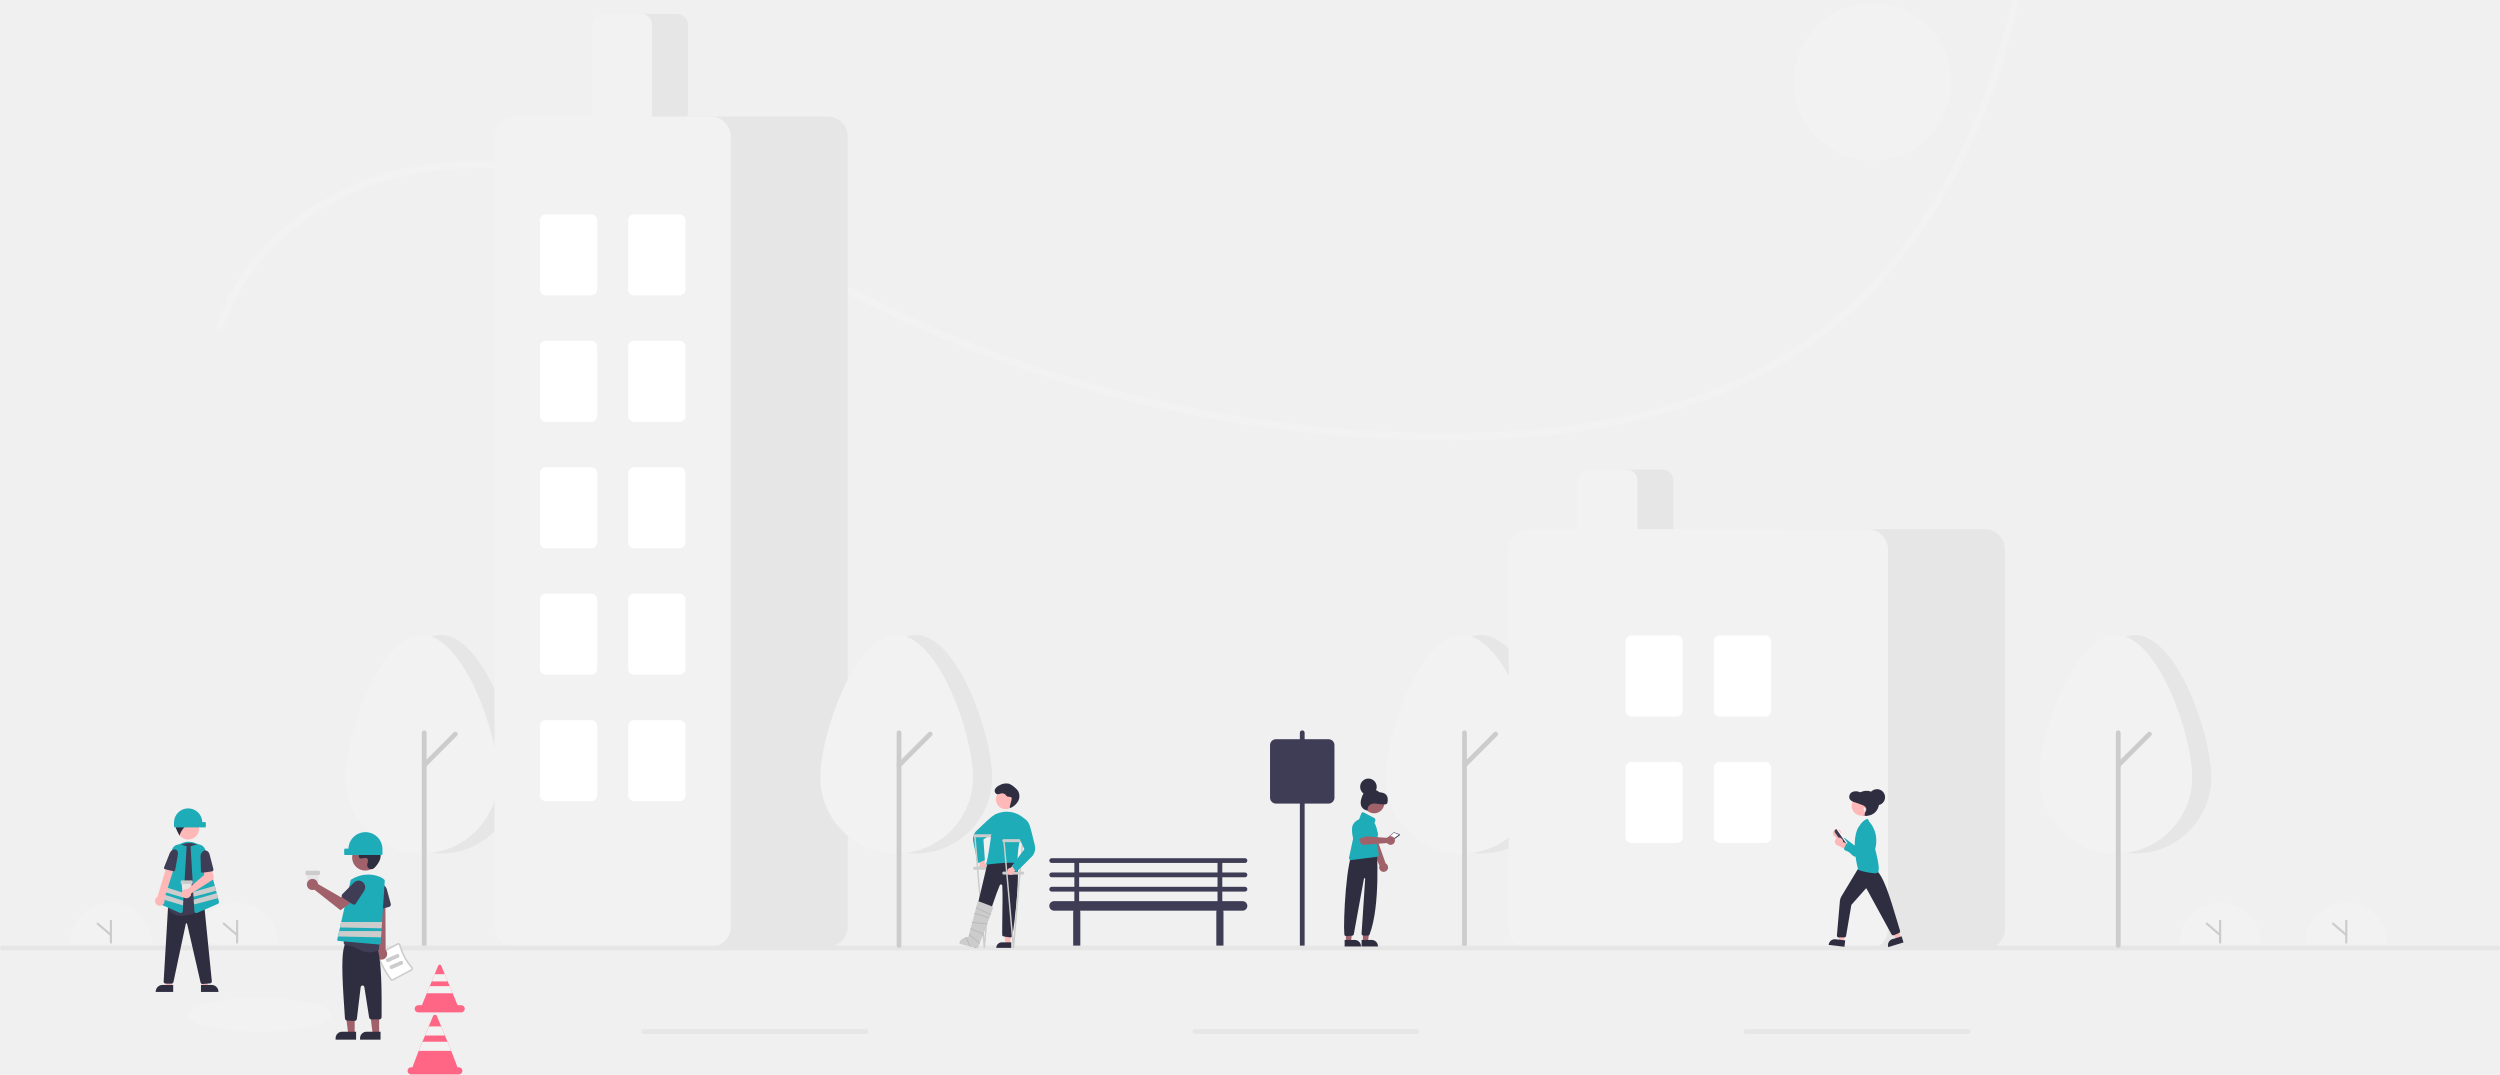
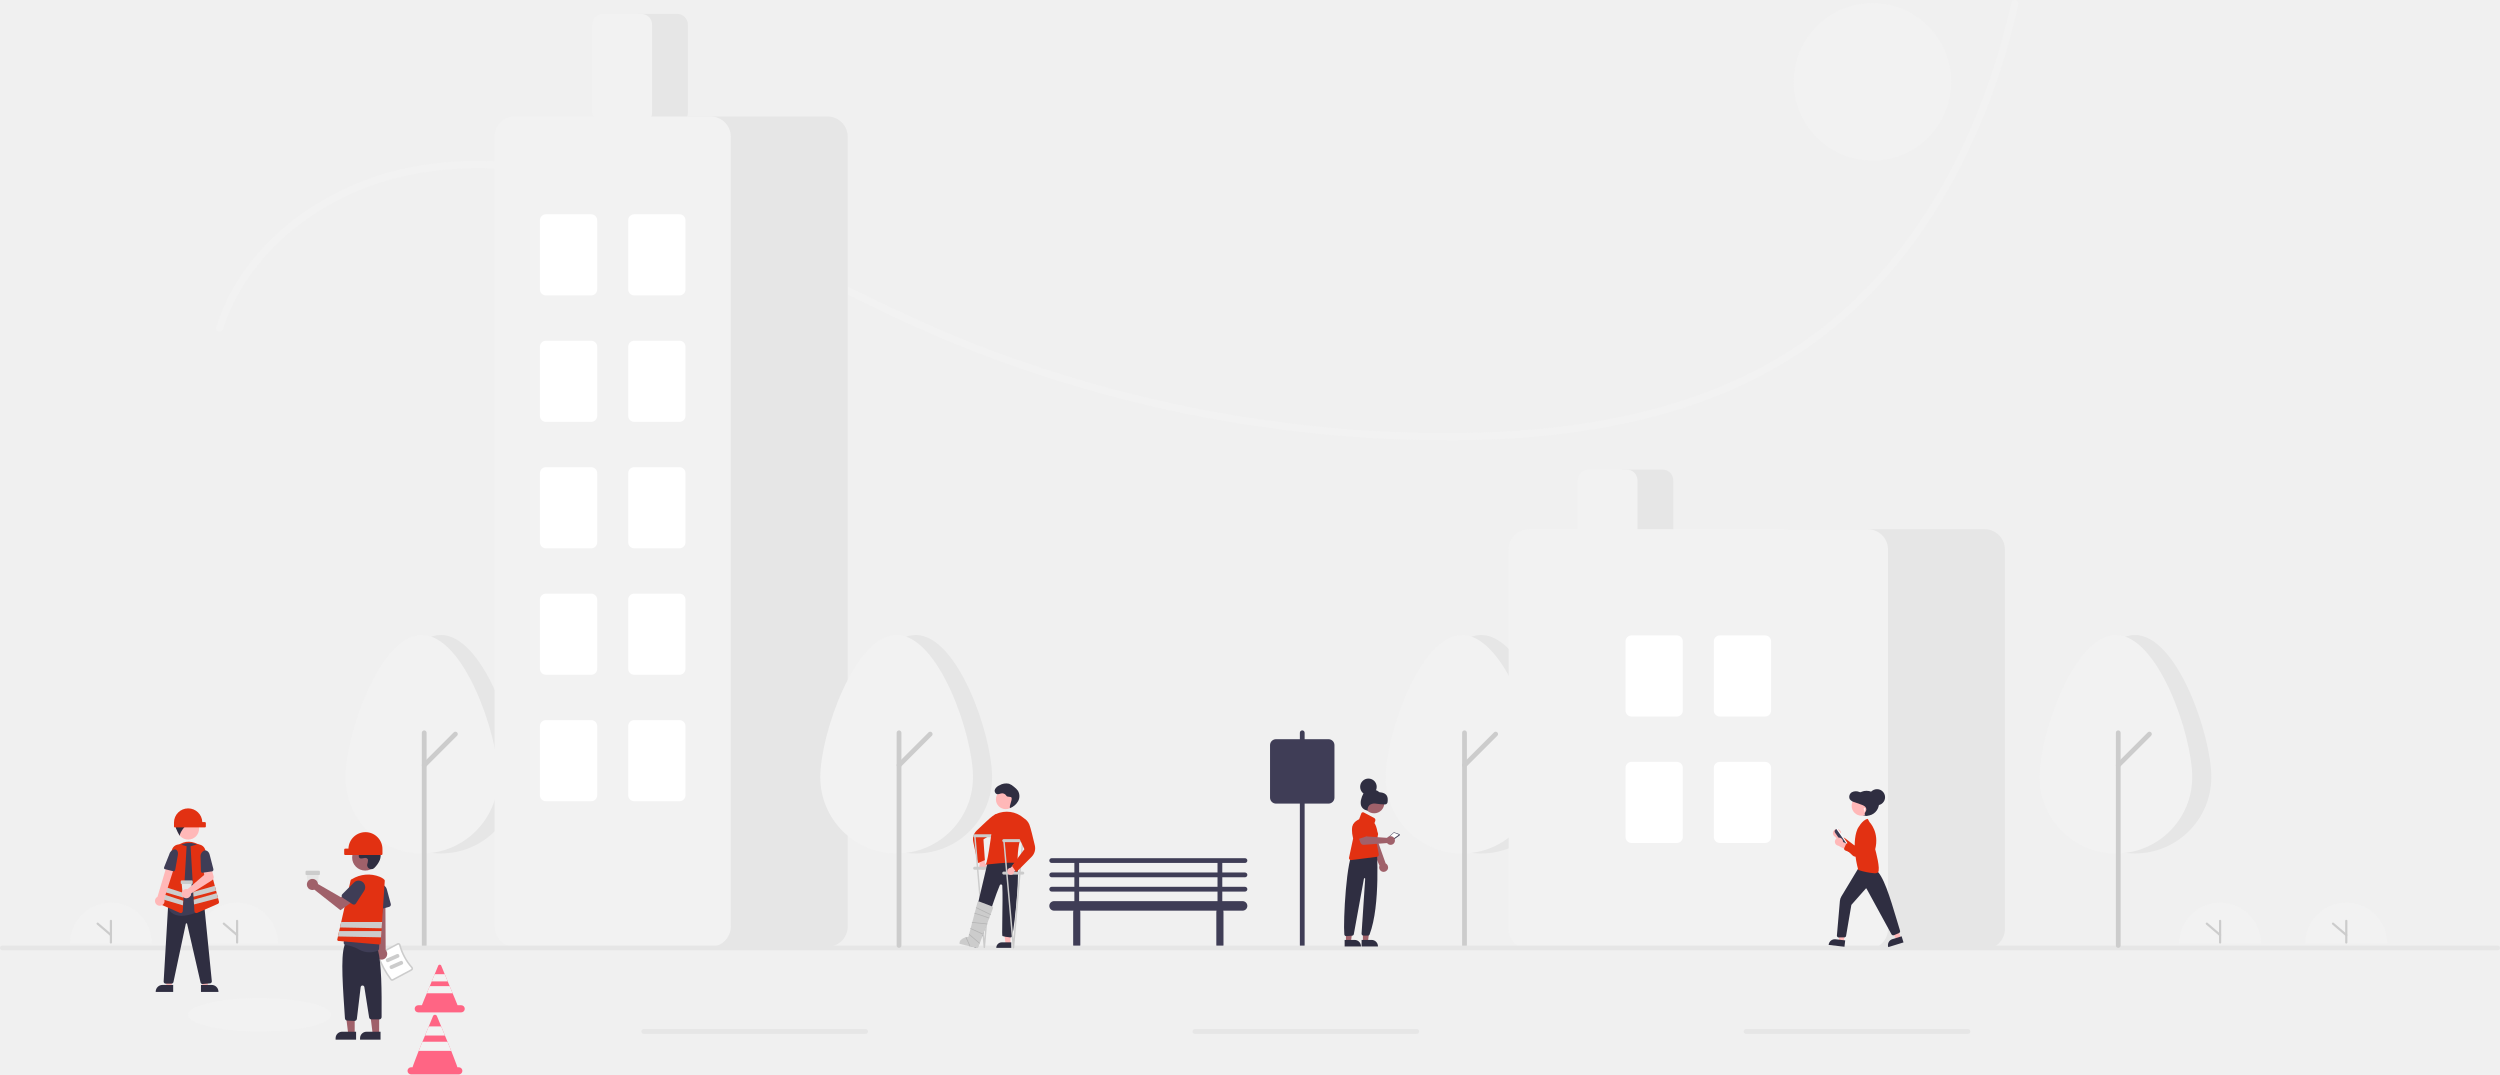
<svg xmlns="http://www.w3.org/2000/svg" id="b7ff5eec-b031-4b55-ad80-a01491e5732a" data-name="Layer 1" width="1047.795" height="450.309" viewBox="0 0 1047.795 450.309">
  <path d="M105.422,619.665a17.165,17.165,0,0,1,34.331,0" transform="translate(-76.10236 -224.1911)" fill="#f2f2f2" />
  <path d="M122.588,619.665a.464.464,0,0,1-.464-.464v-9.047a.464.464,0,1,1,.928,0v9.047A.464.464,0,0,1,122.588,619.665Z" transform="translate(-76.10236 -224.1911)" fill="#ccc" />
  <path d="M122.587,616.557a.462.462,0,0,1-.302-.112l-5.567-4.778a.464.464,0,1,1,.604-.704l5.567,4.778a.464.464,0,0,1-.302.816Z" transform="translate(-76.10236 -224.1911)" fill="#ccc" />
  <path d="M158.31,619.665a17.165,17.165,0,0,1,34.331,0" transform="translate(-76.10236 -224.1911)" fill="#f2f2f2" />
  <path d="M175.475,619.665a.464.464,0,0,1-.464-.464v-9.047a.464.464,0,0,1,.928,0v9.047A.464.464,0,0,1,175.475,619.665Z" transform="translate(-76.10236 -224.1911)" fill="#ccc" />
  <path d="M175.475,616.557a.462.462,0,0,1-.302-.112l-5.567-4.778a.464.464,0,1,1,.604-.704l5.567,4.778a.464.464,0,0,1-.302.816Z" transform="translate(-76.10236 -224.1911)" fill="#ccc" />
  <circle cx="784.795" cy="34.309" r="33" fill="#f2f2f2" />
  <ellipse cx="108.795" cy="425.309" rx="30" ry="7" fill="#f2f2f2" />
  <path d="M169.583,362.153c7.868-24.569,27.08-43.622,49.864-54.955,27.033-13.446,58.097-14.968,87.449-9.735,31.686,5.649,61.3,18.672,89.966,32.884,28.117,13.94,55.78,28.66,85.021,40.18A550.375,550.375,0,0,0,664.829,408.423c56.431,1.883,116.767-4.301,165.085-36.018,44.273-29.062,72.444-77.006,87.117-126.982q2.818-9.597,5.01-19.359c.426-1.88-2.465-2.683-2.893-.798C907.312,277.454,882.074,329.033,838.95,362.3,792.309,398.28,731.096,406.598,673.813,405.646A547.717,547.717,0,0,1,488.481,369.882c-29.993-11.418-58.296-26.245-86.96-40.56-28.034-14-56.856-27.105-87.683-33.562-28.149-5.896-58.288-6.255-85.428,4.236-22.348,8.639-42.725,24.038-54.649,45.102a86.494,86.494,0,0,0-7.071,16.256c-.59,1.843,2.305,2.632,2.893.798Z" transform="translate(-76.10236 -224.1911)" fill="#f2f2f2" />
  <path d="M597.886,591.87a1,1,0,0,0,0-2h-9.5v-4h9.5a1,1,0,0,0,0-2h-81a1,1,0,0,0,0,2h9.5v4h-9.5a1,1,0,0,0,0,2h9.5v4h-9.5a1,1,0,0,0,0,2h9.5v4h-8.5a2,2,0,0,0,0,4h8.092a1.491,1.491,0,0,0-.092.5v14a1.5,1.5,0,0,0,3,0v-14a1.491,1.491,0,0,0-.092-.5h57.184a1.491,1.491,0,0,0-.092.5v14a1.5,1.5,0,0,0,3,0v-14a1.491,1.491,0,0,0-.092-.5h8.092a2,2,0,0,0,0-4h-8.5v-4h9.5a1,1,0,0,0,0-2h-9.5v-4Zm-69.5-6h58v4h-58Zm58,16h-58v-4h58Zm0-6h-58v-4h58Z" transform="translate(-76.10236 -224.1911)" fill="#3f3d56" />
  <path d="M292.898,549.898c0-17.661-14.327-59.57-32-59.57s-32,41.909-32,59.57a32,32,0,0,0,64,0Z" transform="translate(-76.10236 -224.1911)" fill="#e6e6e6" />
  <path d="M284.898,549.898c0-17.661-14.327-59.57-32-59.57s-32,41.909-32,59.57a32,32,0,0,0,64,0Z" transform="translate(-76.10236 -224.1911)" fill="#f2f2f2" />
  <path d="M253.898,621.449a1,1,0,0,1-1-1V531.308a1,1,0,0,1,2,0v89.141A1,1,0,0,1,253.898,621.449Z" transform="translate(-76.10236 -224.1911)" fill="#ccc" />
  <path d="M253.898,545.922a1,1,0,0,1-.707-1.707l13.078-13.078a1.0 1,0,0,1,1.414,1.414l-13.078,13.078A.996.996,0,0,1,253.898,545.922Z" transform="translate(-76.10236 -224.1911)" fill="#ccc" />
  <path d="M621.898,621.449a1,1,0,0,1-1-1V531.308a1,1,0,0,1,2,0v89.141A1,1,0,0,1,621.898,621.449Z" transform="translate(-76.10236 -224.1911)" fill="#3f3d56" />
  <path d="M728.898,549.898c0-17.661-14.327-59.57-32-59.57s-32,41.909-32,59.57a32,32,0,0,0,64,0Z" transform="translate(-76.10236 -224.1911)" fill="#e6e6e6" />
  <path d="M720.898,549.898c0-17.661-14.327-59.57-32-59.57s-32,41.909-32,59.57a32,32,0,0,0,64,0Z" transform="translate(-76.10236 -224.1911)" fill="#f2f2f2" />
  <path d="M689.898,621.449a1,1,0,0,1-1-1V531.308a1,1,0,0,1,2,0v89.141A1,1,0,0,1,689.898,621.449Z" transform="translate(-76.10236 -224.1911)" fill="#ccc" />
  <path d="M689.898,545.922a1,1,0,0,1-.707-1.707l13.078-13.078a1.0 1,0,0,1,1.414,1.414l-13.078,13.078A.996.996,0,0,1,689.898,545.922Z" transform="translate(-76.10236 -224.1911)" fill="#ccc" />
  <path d="M359.898,276h-16a4.505,4.505,0,0,1-4.5-4.5v-37a4.505,4.505,0,0,1,4.5-4.5h16a4.505,4.505,0,0,1,4.5,4.5v37A4.505,4.505,0,0,1,359.898,276Z" transform="translate(-76.10236 -224.1911)" fill="#e6e6e6" />
  <path d="M422.898,621h-82a8.51,8.51,0,0,1-8.5-8.5v-331a8.51,8.51,0,0,1,8.5-8.5h82a8.509,8.509,0,0,1,8.5,8.5v331A8.509,8.509,0,0,1,422.898,621Z" transform="translate(-76.10236 -224.1911)" fill="#e6e6e6" />
  <path d="M373.898,621h-82a8.51,8.51,0,0,1-8.5-8.5v-331a8.51,8.51,0,0,1,8.5-8.5h82a8.51,8.51,0,0,1,8.5,8.5v331A8.51,8.51,0,0,1,373.898,621Z" transform="translate(-76.10236 -224.1911)" fill="#f2f2f2" />
  <path d="M344.898,276h-16a4.505,4.505,0,0,1-4.5-4.5v-37a4.505,4.505,0,0,1,4.5-4.5h16a4.505,4.505,0,0,1,4.5,4.5v37A4.505,4.505,0,0,1,344.898,276Z" transform="translate(-76.10236 -224.1911)" fill="#f2f2f2" />
  <path d="M323.898,348h-19a2.503,2.503,0,0,1-2.5-2.5v-29a2.503,2.503,0,0,1,2.5-2.5h19a2.503,2.503,0,0,1,2.5,2.5v29A2.503,2.503,0,0,1,323.898,348Z" transform="translate(-76.10236 -224.1911)" fill="#fff" />
  <path d="M360.898,348h-19a2.503,2.503,0,0,1-2.5-2.5v-29a2.503,2.503,0,0,1,2.5-2.5h19a2.503,2.503,0,0,1,2.5,2.5v29A2.503,2.503,0,0,1,360.898,348Z" transform="translate(-76.10236 -224.1911)" fill="#fff" />
  <path d="M323.898,401h-19a2.503,2.503,0,0,1-2.5-2.5v-29a2.503,2.503,0,0,1,2.5-2.5h19a2.503,2.503,0,0,1,2.5,2.5v29A2.503,2.503,0,0,1,323.898,401Z" transform="translate(-76.10236 -224.1911)" fill="#fff" />
  <path d="M360.898,401h-19a2.503,2.503,0,0,1-2.5-2.5v-29a2.503,2.503,0,0,1,2.5-2.5h19a2.503,2.503,0,0,1,2.5,2.5v29A2.503,2.503,0,0,1,360.898,401Z" transform="translate(-76.10236 -224.1911)" fill="#fff" />
  <path d="M323.898,454h-19a2.503,2.503,0,0,1-2.5-2.5v-29a2.503,2.503,0,0,1,2.5-2.5h19a2.503,2.503,0,0,1,2.5,2.5v29A2.503,2.503,0,0,1,323.898,454Z" transform="translate(-76.10236 -224.1911)" fill="#fff" />
  <path d="M360.898,454h-19a2.503,2.503,0,0,1-2.5-2.5v-29a2.503,2.503,0,0,1,2.5-2.5h19a2.503,2.503,0,0,1,2.5,2.5v29A2.503,2.503,0,0,1,360.898,454Z" transform="translate(-76.10236 -224.1911)" fill="#fff" />
  <path d="M323.898,507h-19a2.503,2.503,0,0,1-2.5-2.5v-29a2.503,2.503,0,0,1,2.5-2.5h19a2.503,2.503,0,0,1,2.5,2.5v29A2.503,2.503,0,0,1,323.898,507Z" transform="translate(-76.10236 -224.1911)" fill="#fff" />
  <path d="M360.898,507h-19a2.503,2.503,0,0,1-2.5-2.5v-29a2.503,2.503,0,0,1,2.5-2.5h19a2.503,2.503,0,0,1,2.5,2.5v29A2.503,2.503,0,0,1,360.898,507Z" transform="translate(-76.10236 -224.1911)" fill="#fff" />
  <path d="M323.898,560h-19a2.503,2.503,0,0,1-2.5-2.5v-29a2.503,2.503,0,0,1,2.5-2.5h19a2.503,2.503,0,0,1,2.5,2.5v29A2.503,2.503,0,0,1,323.898,560Z" transform="translate(-76.10236 -224.1911)" fill="#fff" />
  <path d="M360.898,560h-19a2.503,2.503,0,0,1-2.5-2.5v-29a2.503,2.503,0,0,1,2.5-2.5h19a2.503,2.503,0,0,1,2.5,2.5v29A2.503,2.503,0,0,1,360.898,560Z" transform="translate(-76.10236 -224.1911)" fill="#fff" />
  <path d="M772.898,451h-16a4.505,4.505,0,0,1-4.5-4.5v-21a4.505,4.505,0,0,1,4.5-4.5h16a4.505,4.505,0,0,1,4.5,4.5v21A4.505,4.505,0,0,1,772.898,451Z" transform="translate(-76.10236 -224.1911)" fill="#e6e6e6" />
  <path d="M907.898,622h-82a8.51,8.51,0,0,1-8.5-8.5v-159a8.51,8.51,0,0,1,8.5-8.5h82a8.509,8.509,0,0,1,8.5,8.5v159A8.509,8.509,0,0,1,907.898,622Z" transform="translate(-76.10236 -224.1911)" fill="#e6e6e6" />
  <path d="M858.898,622h-142a8.51,8.51,0,0,1-8.5-8.5v-159a8.51,8.51,0,0,1,8.5-8.5h142a8.509,8.509,0,0,1,8.5,8.5v159A8.509,8.509,0,0,1,858.898,622Z" transform="translate(-76.10236 -224.1911)" fill="#f2f2f2" />
  <path d="M757.898,451h-16a4.505,4.505,0,0,1-4.5-4.5v-21a4.505,4.505,0,0,1,4.5-4.5h16a4.505,4.505,0,0,1,4.5,4.5v21A4.505,4.505,0,0,1,757.898,451Z" transform="translate(-76.10236 -224.1911)" fill="#f2f2f2" />
  <path d="M778.898,524.5h-19a2.503,2.503,0,0,1-2.5-2.5V493a2.503,2.503,0,0,1,2.5-2.5h19a2.503,2.503,0,0,1,2.5,2.5v29A2.503,2.503,0,0,1,778.898,524.5Z" transform="translate(-76.10236 -224.1911)" fill="#fff" />
  <path d="M815.898,524.5h-19a2.503,2.503,0,0,1-2.5-2.5V493a2.503,2.503,0,0,1,2.5-2.5h19a2.503,2.503,0,0,1,2.5,2.5v29A2.503,2.503,0,0,1,815.898,524.5Z" transform="translate(-76.10236 -224.1911)" fill="#fff" />
  <path d="M778.898,577.5h-19a2.503,2.503,0,0,1-2.5-2.5V546a2.503,2.503,0,0,1,2.5-2.5h19a2.503,2.503,0,0,1,2.5,2.5v29A2.503,2.503,0,0,1,778.898,577.5Z" transform="translate(-76.10236 -224.1911)" fill="#fff" />
  <path d="M815.898,577.5h-19a2.503,2.503,0,0,1-2.5-2.5V546a2.503,2.503,0,0,1,2.5-2.5h19a2.503,2.503,0,0,1,2.5,2.5v29A2.503,2.503,0,0,1,815.898,577.5Z" transform="translate(-76.10236 -224.1911)" fill="#fff" />
  <path d="M1122.898,622.5H77.102a1,1,0,1,1,0-2H1122.898a1,1,0,0,1,0,2Z" transform="translate(-76.10236 -224.1911)" fill="#e6e6e6" />
  <path d="M438.898,657.5h-93a1,1,0,0,1,0-2h93a1,1,0,1,1,0,2Z" transform="translate(-76.10236 -224.1911)" fill="#e6e6e6" />
  <path d="M669.898,657.5h-93a1,1,0,0,1,0-2h93a1,1,0,1,1,0,2Z" transform="translate(-76.10236 -224.1911)" fill="#e6e6e6" />
  <path d="M900.898,657.5h-93a1,1,0,0,1,0-2h93a1,1,0,1,1,0,2Z" transform="translate(-76.10236 -224.1911)" fill="#e6e6e6" />
  <path d="M491.898,549.898c0-17.661-14.327-59.57-32-59.57s-32,41.909-32,59.57a32,32,0,0,0,64,0Z" transform="translate(-76.10236 -224.1911)" fill="#e6e6e6" />
  <path d="M483.898,549.898c0-17.661-14.327-59.57-32-59.57s-32,41.909-32,59.57a32,32,0,0,0,64,0Z" transform="translate(-76.10236 -224.1911)" fill="#f2f2f2" />
  <path d="M452.898,621.449a1,1,0,0,1-1-1V531.308a1,1,0,0,1,2,0v89.141A1,1,0,0,1,452.898,621.449Z" transform="translate(-76.10236 -224.1911)" fill="#ccc" />
  <path d="M452.898,545.922a1,1,0,0,1-.707-1.707l13.078-13.078a1.0 1,0,0,1,1.414,1.414l-13.078,13.078A.996.996,0,0,1,452.898,545.922Z" transform="translate(-76.10236 -224.1911)" fill="#ccc" />
  <path d="M1002.898,549.898c0-17.661-14.327-59.57-32-59.57s-32,41.909-32,59.57a32,32,0,0,0,64,0Z" transform="translate(-76.10236 -224.1911)" fill="#e6e6e6" />
  <path d="M994.898,549.898c0-17.661-14.327-59.57-32-59.57s-32,41.909-32,59.57a32,32,0,0,0,64,0Z" transform="translate(-76.10236 -224.1911)" fill="#f2f2f2" />
  <path d="M963.898,621.449a1,1,0,0,1-1-1V531.308a1,1,0,0,1,2,0v89.141A1,1,0,0,1,963.898,621.449Z" transform="translate(-76.10236 -224.1911)" fill="#ccc" />
  <path d="M963.898,545.922a1,1,0,0,1-.707-1.707l13.078-13.078a1.0 1,0,0,1,1.414,1.414l-13.078,13.078A.996.996,0,0,1,963.898,545.922Z" transform="translate(-76.10236 -224.1911)" fill="#ccc" />
  <path d="M632.897,561h-22a2.502,2.502,0,0,1-2.5-2.5v-22a2.502,2.502,0,0,1,2.5-2.5h22a2.502,2.502,0,0,1,2.5,2.5v22A2.502,2.502,0,0,1,632.897,561Z" transform="translate(-76.10236 -224.1911)" fill="#3f3d56" />
  <path d="M846.463,571.713a1.7,1.7,0,0,1,1.111,2.358l4.348,4.193-3.063.687-3.659-4.087a1.709,1.709,0,0,1,1.263-3.15Z" transform="translate(-76.10236 -224.1911)" fill="#ffb8b8" />
-   <path d="M852.578,582.744l-5.364-5.032a.761.761,0,0,1-.021-1.089l1.095-1.109a.762.762,0,0,1,1.003-.07l4.495,3.435,2.804-6.801a2.123,2.123,0,0,1,2.896-1.097h0a2.11,2.11,0,0,1,1.161,2.249c-.509,3.094-3.592,7.184-5.384,9.346a1.853,1.853,0,0,1-2.066.554A1.848,1.848,0,0,1,852.578,582.744Z" transform="translate(-76.10236 -224.1911)" fill="#1FACB9" />
+   <path d="M852.578,582.744l-5.364-5.032a.761.761,0,0,1-.021-1.089l1.095-1.109a.762.762,0,0,1,1.003-.07l4.495,3.435,2.804-6.801a2.123,2.123,0,0,1,2.896-1.097h0a2.11,2.11,0,0,1,1.161,2.249c-.509,3.094-3.592,7.184-5.384,9.346a1.853,1.853,0,0,1-2.066.554A1.848,1.848,0,0,1,852.578,582.744Z" transform="translate(-76.10236 -224.1911)" fill="#e23112" />
  <path d="M849.568,577.862l-3.949-5.728a.338.338,0,0,1,.086-.47l.159-.109a.338.338,0,0,1,.47.086l3.949,5.728a.338.338,0,0,1-.086.47l-.159.109a.338.338,0,0,1-.47-.086Z" transform="translate(-76.10236 -224.1911)" fill="#fff" />
  <path d="M848.464,577.905l-3.277-4.754a.931.931,0,0,1,.238-1.293l.334-.23,4.333,6.285-.334.23h0a.93.93,0,0,1-1.293-.238Z" transform="translate(-76.10236 -224.1911)" fill="#3f3d56" />
  <polygon points="772.758 394.744 770.699 394.507 770.972 386.492 773.674 386.804 772.758 394.744" fill="#ffb8b8" />
  <path d="M849.155,620.992l-6.638-.766.01-.084a2.601,2.601,0,0,1,2.882-2.286l0,0,4.054.468Z" transform="translate(-76.10236 -224.1911)" fill="#2f2e41" />
  <polygon points="796.697 393.222 794.717 393.834 791.416 386.488 794.338 385.585 796.697 393.222" fill="#ffb8b8" />
  <path d="M873.898,619.177l-6.385,1.972-.025-.081a2.601,2.601,0,0,1,1.717-3.253l0,0,3.899-1.204Z" transform="translate(-76.10236 -224.1911)" fill="#2f2e41" />
  <path d="M846.562,617.088a.843.843,0,0,1-.564-1.028l1.241-14.285a4.313,4.313,0,0,1,.599-1.843l7.512-12.466,6.722,1.208.043.018c3.267,2.001,6.168,11.703,8.973,21.086.436,1.459.887,2.968,1.328,4.41a.849.849,0,0,1-.456,1.095l-2.035.857a.843.843,0,0,1-1.07-.374l-10.464-19.156a.168.168,0,0,0-.13-.087.163.163,0,0,0-.145.056l-6.073,6.872-2.232,13.095-.009.028a.846.846,0,0,1-.999.482l-2.189.041-.014 0Z" transform="translate(-76.10236 -224.1911)" fill="#2f2e41" />
-   <path d="M854.987,588.832l-.043-.014-.013-.043c-.031-.104-3.104-10.501-.335-17.13l.003-.006c.081-.158,2.012-3.869,4.257-4.24l.06-.01.729,1.364c.229.23,4.177,4.329,2.385,11.376.161.578,2.341,8.51,1.156,9.696a2.176,2.176,0,0,1-1.479.371A29.878,29.878,0,0,1,854.987,588.832Z" transform="translate(-76.10236 -224.1911)" fill="#1FACB9" />
+   <path d="M854.987,588.832l-.043-.014-.013-.043c-.031-.104-3.104-10.501-.335-17.13l.003-.006c.081-.158,2.012-3.869,4.257-4.24l.06-.01.729,1.364c.229.23,4.177,4.329,2.385,11.376.161.578,2.341,8.51,1.156,9.696a2.176,2.176,0,0,1-1.479.371A29.878,29.878,0,0,1,854.987,588.832Z" transform="translate(-76.10236 -224.1911)" fill="#e23112" />
  <circle cx="782.291" cy="336.669" r="5.24" fill="#2f2e41" />
  <circle cx="780.209" cy="337.732" r="4.152" fill="#ffb8b8" />
  <path d="M858.983,565.956c-.379.134-.843.253-1.141-.026a1.01,1.01,0,0,1-.067-1.136,5.135,5.135,0,0,0,.519-1.091,1.68,1.68,0,0,0-.616-1.538,4.56,4.56,0,0,0-1.504-.757l-2.906-1.033a3.358,3.358,0,0,1-1.897-1.229,2.275,2.275,0,0,1,.905-2.934,3.69,3.69,0,0,1,3.193-.063,16.494,16.494,0,0,0,1.702.681c1.164.307,2.487.032,3.509.688a3.241,3.241,0,0,1,1.273,2.827,8.739,8.739,0,0,1-.855,3.126,5.813,5.813,0,0,1-.948,1.665,1.961,1.961,0,0,1-1.659.715Z" transform="translate(-76.10236 -224.1911)" fill="#2f2e41" />
  <circle cx="786.686" cy="334.133" r="3.381" fill="#2f2e41" />
  <path d="M857.21,563.226a.338.338,0,1,1,.465.313v.743a.127.127,0,1,1-.254,0v-.743A.338.338,0,0,1,857.21,563.226Z" transform="translate(-76.10236 -224.1911)" fill="#fff" />
  <path d="M846.669,575.262a1.7,1.7,0,0,1,1.863,1.823l5.537,2.415-2.632,1.711-4.854-2.555a1.709,1.709,0,0,1,.086-3.393Z" transform="translate(-76.10236 -224.1911)" fill="#ffb8b8" />
-   <path d="M856.245,583.47l-6.781-2.847a.761.761,0,0,1-.399-1.014l.64-1.421a.762.762,0,0,1,.916-.415l5.41,1.653.258-7.352a2.123,2.123,0,0,1,2.333-2.038h0a2.11,2.11,0,0,1,1.873,1.704c.601,3.077-.863,7.985-1.789,10.637a1.853,1.853,0,0,1-1.743,1.24A1.848,1.848,0,0,1,856.245,583.47Z" transform="translate(-76.10236 -224.1911)" fill="#1FACB9" />
-   <path d="M160.895,581.73h-10.386V578.577c3.282-2.284,6.19-2.085,10.015.185Z" transform="translate(-76.10236 -224.1911)" fill="#1FACB9" />
+   <path d="M856.245,583.47l-6.781-2.847a.761.761,0,0,1-.399-1.014l.64-1.421a.762.762,0,0,1,.916-.415l5.41,1.653.258-7.352a2.123,2.123,0,0,1,2.333-2.038h0a2.11,2.11,0,0,1,1.873,1.704c.601,3.077-.863,7.985-1.789,10.637a1.853,1.853,0,0,1-1.743,1.24A1.848,1.848,0,0,1,856.245,583.47Z" transform="translate(-76.10236 -224.1911)" fill="#e23112" />
+   <path d="M160.895,581.73h-10.386V578.577c3.282-2.284,6.19-2.085,10.015.185Z" transform="translate(-76.10236 -224.1911)" fill="#e23112" />
  <polygon points="72.002 413.541 69.728 413.541 69.388 404.771 72.002 404.771 72.002 413.541" fill="#ffb8b8" />
  <path d="M148.684,639.936l-7.331-0v-.093a2.854,2.854,0,0,1,2.854-2.854h0l4.478 0Z" transform="translate(-76.10236 -224.1911)" fill="#2f2e41" />
  <polygon points="84.809 413.541 87.082 413.541 87.422 404.771 84.808 404.771 84.809 413.541" fill="#ffb8b8" />
  <path d="M160.331,636.99l4.478-0h0a2.854,2.854,0,0,1,2.854,2.854v.093l-7.331 0Z" transform="translate(-76.10236 -224.1911)" fill="#2f2e41" />
  <path d="M160.971,636.608a.838.838,0,0,1-.815-.653l-5.636-24.581a.27.27,0,0,0-.272-.218h-.001a.27.27,0,0,0-.271.22l-5.175,24.415a.839.839,0,0,1-.816.661h-2.465a.835.835,0,0,1-.833-.884l1.836-30.946.739-.219.014 0,14.514.127,3.091,30.912a.834.834,0,0,1-.763.913l-3.079.249Q161.004,636.608,160.971,636.608Z" transform="translate(-76.10236 -224.1911)" fill="#2f2e41" />
  <circle cx="78.875" cy="347.333" r="4.555" fill="#ffb8b8" />
  <path d="M152.187,608.016a7.862,7.862,0,0,1-2.361-.332,5.211,5.211,0,0,1-3.16-2.666.836.836,0,0,1-.062-.622c.502-1.715,2.93-10.627,1.381-17.712a7.508,7.508,0,0,1,1.067-5.771,7.414,7.414,0,0,1,4.809-3.234l0-0c.257-.05.515-.091.768-.122a7.388,7.388,0,0,1,5.983,1.968,7.571,7.571,0,0,1,2.377,6.002L161.798,604.63a.827.827,0,0,1-.445.687C159.982,606.035,155.863,608.016,152.187,608.016Z" transform="translate(-76.10236 -224.1911)" fill="#3f3d56" />
  <path d="M160.123,568.171a5.593,5.593,0,0,0-6.13-3.447l1.436,1.161c-1.784.06-3.663-.068-4.937,1.183.406-.011.937.856,1.343.845a2.127,2.127,0,0,0-1.781,1.228,3.499,3.499,0,0,0-.207,2.225,25.851,25.851,0,0,0,1.6,3.179c-.053-1.812,3.514-6.134,5.256-5.683a4.78,4.78,0,0,0-2.207,1.676A6.473,6.473,0,0,1,158.336,569.91a2.717,2.717,0,0,0,.915.051,1.117,1.117,0,0,0,.662-1.786Z" transform="translate(-76.10236 -224.1911)" fill="#2f2e41" />
-   <path d="M151.873,606.869a.835.835,0,0,1-.334-.071l-8.643-3.772a.829.829,0,0,1-.474-.979l5.722-21.614a3.128,3.128,0,0,1,3.884-2.208l2.288.653-1.611,27.204a.837.837,0,0,1-.398.662A.828.828,0,0,1,151.873,606.869Z" transform="translate(-76.10236 -224.1911)" fill="#1FACB9" />
-   <path d="M167.869,602.048l-.38-1.434-.551-2.085-.265-1-.551-2.079-3.975-15.017a3.125,3.125,0,0,0-3.884-2.207l-2.287.653,1.133,19.134.117,1.997.074,1.259v.002l.119,1.986.167,2.825a.84.84,0,0,0,.833.786.85.85,0,0,0,.334-.07l8.643-3.772A.828.828,0,0,0,167.869,602.048Z" transform="translate(-76.10236 -224.1911)" fill="#1FACB9" />
+   <path d="M151.873,606.869a.835.835,0,0,1-.334-.071l-8.643-3.772a.829.829,0,0,1-.474-.979l5.722-21.614a3.128,3.128,0,0,1,3.884-2.208l2.288.653-1.611,27.204a.837.837,0,0,1-.398.662A.828.828,0,0,1,151.873,606.869Z" transform="translate(-76.10236 -224.1911)" fill="#e23112" />
+   <path d="M167.869,602.048l-.38-1.434-.551-2.085-.265-1-.551-2.079-3.975-15.017a3.125,3.125,0,0,0-3.884-2.207l-2.287.653,1.133,19.134.117,1.997.074,1.259v.002l.119,1.986.167,2.825a.84.84,0,0,0,.833.786.85.85,0,0,0,.334-.07l8.643-3.772A.828.828,0,0,0,167.869,602.048Z" transform="translate(-76.10236 -224.1911)" fill="#e23112" />
  <polygon points="90.57 373.339 81.124 375.82 81.007 373.823 90.019 371.259 90.57 373.339" fill="#ccc" />
  <polygon points="91.386 376.423 81.317 379.068 81.198 377.081 81.198 377.079 90.835 374.338 91.386 376.423" fill="#ccc" />
  <polygon points="76.963 374.253 76.846 376.213 67.582 373.454 68.125 371.402 76.963 374.253" fill="#ccc" />
  <polygon points="76.77 377.504 67.317 374.453 66.773 376.51 76.655 379.453 76.77 377.504" fill="#ccc" />
  <path d="M143.584,603.745a1.992,1.992,0,0,0,1.306-2.762l4.444-13.952-3.151-.66-4.074,13.679a2.003,2.003,0,0,0,1.475,3.695Z" transform="translate(-76.10236 -224.1911)" fill="#ffb8b8" />
  <path d="M149.457,580.173h0c.905.092,1.414,1.11,1.189,2.377l-1.08,6.079c-.081.456-.456.817-.768.739l-3.652-.913c-.281-.07-.385-.469-.225-.869l2.192-5.5A2.646,2.646,0,0,1,149.457,580.173Z" transform="translate(-76.10236 -224.1911)" fill="#3f3d56" />
-   <path d="M154.96,562.998h0a5.934,5.934,0,0,1,5.93,5.749h1.117a.371.371,0,0,1,.371.371v1.484a.371.371,0,0,1-.371.371H149.396a.371.371,0,0,1-.371-.371V568.933A5.935,5.935,0,0,1,154.96,562.998Z" transform="translate(-76.10236 -224.1911)" fill="#1FACB9" />
+   <path d="M154.96,562.998h0a5.934,5.934,0,0,1,5.93,5.749h1.117a.371.371,0,0,1,.371.371v1.484a.371.371,0,0,1-.371.371H149.396a.371.371,0,0,1-.371-.371V568.933A5.935,5.935,0,0,1,154.96,562.998Z" transform="translate(-76.10236 -224.1911)" fill="#e23112" />
  <path d="M155.669,599.684h-2.622a.337.337,0,0,1-.337-.305l-.525-5.379H156.531l-.525,5.379A.337.337,0,0,1,155.669,599.684Z" transform="translate(-76.10236 -224.1911)" fill="#e6e6e6" />
  <path d="M156.524,594.676H152.193a.339.339,0,0,1-.338-.338v-.812a.339.339,0,0,1,.338-.338H156.524a.339.339,0,0,1,.338.338v.812A.339.339,0,0,1,156.524,594.676Z" transform="translate(-76.10236 -224.1911)" fill="#ccc" />
  <path d="M154.415,596.799a1.952,1.952,0,0,1,.302.059l6.982-5.988-.408-2.197,3.235-1.049,1.1,3.819a1.484,1.484,0,0,1-.632,1.665l-8.842,5.596a1.947,1.947,0,1,1-1.736-1.905Z" transform="translate(-76.10236 -224.1911)" fill="#ffb8b8" />
  <path d="M161.717,580.675v0c.967-.271,1.932.465,2.256,1.718l1.553,6.015c.116.451-.11.93-.463.981l-4.137.595c-.318.046-.599-.281-.611-.711l-.161-5.919A2.603,2.603,0,0,1,161.717,580.675Z" transform="translate(-76.10236 -224.1911)" fill="#3f3d56" />
  <path d="M208.742,596.947h-3.15a.405.405,0,0,1-.405-.367l-.63-6.462h5.22l-.63,6.462A.405.405,0,0,1,208.742,596.947Z" transform="translate(-76.10236 -224.1911)" fill="#e6e6e6" />
  <path d="M209.769,590.931h-5.203a.407.407,0,0,1-.407-.407v-.976a.407.407,0,0,1,.407-.406h5.203a.407.407,0,0,1,.406.406v.976A.407.407,0,0,1,209.769,590.931Z" transform="translate(-76.10236 -224.1911)" fill="#ccc" />
  <path d="M239.687,634.897a37.324,37.324,0,0,1-5.365-10.012.959.959,0,0,1,.453-1.154l7.831-4.196a.946.946,0,0,1,.83-.034.962.962,0,0,1,.548.643,22.801,22.801,0,0,0,5.001,9.334.962.962,0,0,1,.231.813.946.946,0,0,1-.488.673l-7.831,4.196A.959.959,0,0,1,239.687,634.897Z" transform="translate(-76.10236 -224.1911)" fill="#ccc" />
  <path d="M240.221,634.496a.289.289,0,0,0,.361.075l7.831-4.196a.278.278,0,0,0,.145-.2.294.294,0,0,0-.072-.251,23.472,23.472,0,0,1-5.149-9.609.294.294,0,0,0-.169-.199.278.278,0,0,0-.247.01l-7.831,4.196a.289.289,0,0,0-.138.343,36.656,36.656,0,0,0,5.269,9.833Z" transform="translate(-76.10236 -224.1911)" fill="#fff" />
  <path d="M243.121,625.524l-4.265,1.883a.669.669,0,0,1-.881-.342l-.105-.239a.669.669,0,0,1,.342-.881l4.265-1.883a.669.669,0,0,1,.881.342l.105.239A.669.669,0,0,1,243.121,625.524Z" transform="translate(-76.10236 -224.1911)" fill="#ccc" />
  <path d="M244.68,628.42l-4.265,1.883a.669.669,0,0,1-.881-.342l-.105-.239a.669.669,0,0,1,.342-.881l4.265-1.883a.669.669,0,0,1,.881.342l.105.239A.669.669,0,0,1,244.68,628.42Z" transform="translate(-76.10236 -224.1911)" fill="#ccc" />
  <path d="M234.677,626.007a2.394,2.394,0,0,1-.46-3.642l-1.799-25.526,5.181.502.142,24.998a2.407,2.407,0,0,1-3.065,3.667Z" transform="translate(-76.10236 -224.1911)" fill="#a0616a" />
  <path d="M233.592,605.416a.999.999,0,0,1-.414-.758l-.38-6.88a2.763,2.763,0,0,1,5.425-.875l1.668,6.151a1.004,1.004,0,0,1-.705,1.23l-4.744,1.286A.999.999,0,0,1,233.592,605.416Z" transform="translate(-76.10236 -224.1911)" fill="#3f3d56" />
  <polygon points="148.658 433.198 145.927 433.197 144.627 422.661 148.659 422.661 148.658 433.198" fill="#a0616a" />
  <path d="M143.365,432.417h5.878a0,0,0,0,1,0,0V435.734a0,0,0,0,1,0,0h-8.586a0,0,0,0,1,0,0V435.124A2.707,2.707,0,0,1,143.365,432.417Z" fill="#2f2e41" />
  <polygon points="158.908 433.198 156.177 433.197 154.877 422.661 158.909 422.661 158.908 433.198" fill="#a0616a" />
  <path d="M153.615,432.417h5.878a0,0,0,0,1,0,0V435.734a0,0,0,0,1,0,0h-8.586a0,0,0,0,1,0,0V435.124A2.707,2.707,0,0,1,153.615,432.417Z" fill="#2f2e41" />
  <path d="M224.632,652.08l-3.007-.143a1.002,1.002,0,0,1-.955-.994c-.793-12.237-1.891-25.359-.21-30.428a1.003,1.003,0,0,1,1.147-.999l12.031,1.746a.997.997,0,0,1,.859.985c1.536,6.002,1.605,16.886,1.547,28.195a1.003,1.003,0,0,1-1.003,1.01h-3.242a.998.998,0,0,1-.991-.847l-2-12.716a.78.78,0,0,0-1.545.029L225.675,651.198a1.007,1.007,0,0,1-.996.884Q224.656,652.082,224.632,652.08Z" transform="translate(-76.10236 -224.1911)" fill="#2f2e41" />
  <path d="M226.749,622.248a15.136,15.136,0,0,0-5.722-1.96.984.984,0,0,1-.68-.373.998.998,0,0,1-.207-.758l2.883-21.402a7.402,7.402,0,0,1,4.315-5.784,7.199,7.199,0,0,1,6.996.548q.148.099.291.201a7.393,7.393,0,0,1,2.816,7.704c-1.768,7.232-2.375,19.087-2.479,21.391a.995.995,0,0,1-.65.892,10.046,10.046,0,0,1-3.393.604A8.495,8.495,0,0,1,226.749,622.248Z" transform="translate(-76.10236 -224.1911)" fill="#3f3d56" />
  <circle cx="153.058" cy="359.401" r="5.473" fill="#a0616a" />
  <path d="M233.033,587.922a1.768,1.768,0,0,1-3.05-.982,1.795,1.795,0,0,1,.002-.347,8.035,8.035,0,0,0,.358-1.951,1.023,1.023,0,0,0-.187-.479c-.814-1.089-2.723.487-3.491-.499-.471-.605.083-1.557-.279-2.233-.477-.892-1.889-.452-2.775-.941-.985-.544-.927-2.056-.278-2.975a4.68,4.68,0,0,1,3.548-1.806,9.518,9.518,0,0,1,4.009.782,8.012,8.012,0,0,1,3.788,2.627,6.412,6.412,0,0,1,.648,5.46A10.292,10.292,0,0,1,233.033,587.922Z" transform="translate(-76.10236 -224.1911)" fill="#2f2e41" />
-   <path d="M237.367,593.243c-.096-.45-.918-1.065-2.095-1.566a12.954,12.954,0,0,0-11.698,1.003.553.553,0,0,0-.51.435l-3.957,17.503-.515,2.279-.341,1.509-.515,2.273-.274,1.214a.559.559,0,0,0,.495.68l17.088,1.475c.016,0,.033.002.049.002a.557.557,0,0,0,.553-.521l.163-2.476.174-2.647.076-1.148.172-2.64,1.139-17.345v-.016Z" transform="translate(-76.10236 -224.1911)" fill="#1FACB9" />
+   <path d="M237.367,593.243c-.096-.45-.918-1.065-2.095-1.566a12.954,12.954,0,0,0-11.698,1.003.553.553,0,0,0-.51.435l-3.957,17.503-.515,2.279-.341,1.509-.515,2.273-.274,1.214a.559.559,0,0,0,.495.68l17.088,1.475c.016,0,.033.002.049.002a.557.557,0,0,0,.553-.521l.163-2.476.174-2.647.076-1.148.172-2.64,1.139-17.345v-.016Z" transform="translate(-76.10236 -224.1911)" fill="#e23112" />
  <path d="M209.328,594.344a2.346,2.346,0,0,1,.053.365l9.572,5.522,2.327-1.339,2.48,3.247-4.977,3.547-10.92-8.615a2.339,2.339,0,1,1,1.465-2.728Z" transform="translate(-76.10236 -224.1911)" fill="#a0616a" />
  <path d="M219.295,599.762a.999.999,0,0,1,.288-.814l4.872-4.873a2.763,2.763,0,0,1,4.271,3.457l-3.469,5.346a1.004,1.004,0,0,1-1.387.295l-4.123-2.676A.999.999,0,0,1,219.295,599.762Z" transform="translate(-76.10236 -224.1911)" fill="#3f3d56" />
  <polygon points="160.128 386.425 159.957 389.066 142.489 388.705 143.004 386.425 160.128 386.425" fill="#ccc" />
  <polygon points="159.881 390.213 159.707 392.86 141.634 392.486 142.149 390.213 159.881 390.213" fill="#ccc" />
-   <path d="M229.267,572.959h0a7.129,7.129,0,0,0-7.125,6.908H220.8a.446.446,0,0,0-.446.446v1.783a.446.446,0,0,0,.446.446h15.152a.446.446,0,0,0,.446-.446v-2.005A7.13,7.13,0,0,0,229.267,572.959Z" transform="translate(-76.10236 -224.1911)" fill="#1FACB9" />
+   <path d="M229.267,572.959h0a7.129,7.129,0,0,0-7.125,6.908H220.8a.446.446,0,0,0-.446.446v1.783a.446.446,0,0,0,.446.446h15.152a.446.446,0,0,0,.446-.446v-2.005A7.13,7.13,0,0,0,229.267,572.959Z" transform="translate(-76.10236 -224.1911)" fill="#e23112" />
  <path d="M269.398,645.5h-1.528c-.01-.185-2.062-5-2.062-5l-1.24-3-.82-2-1.24-3-1.42-3.45a.708.708,0,0,0-1.38,0l-1.42,3.45-1.24,3-.82,2-1.24,3s-2.052,4.815-2.062,5h-1.528a1.5,1.5,0,0,0,0,3h18a1.5,1.5,0,0,0,0-3Z" transform="translate(-76.10236 -224.1911)" fill="#ff6584" />
  <path d="M268.398,671.5h-.592c.054-.128-2.578-6.86-2.578-6.86l-1.58-3.85-1.06-2.58-1.58-3.85-1.72-4.17a.906.906,0,0,0-1.76,0l-1.72,4.17-1.58,3.85-1.07,2.58-1.58,3.85s-2.622,6.732-2.568,6.86h-.612a1.5,1.5,0,0,0,0,3h20a1.5,1.5,0,0,0,0-3Z" transform="translate(-76.10236 -224.1911)" fill="#ff6584" />
  <polygon points="187.645 411.309 180.945 411.309 182.185 408.309 186.405 408.309 187.645 411.309" fill="#f2f2f2" />
  <polygon points="189.705 416.309 178.885 416.309 180.125 413.309 188.465 413.309 189.705 416.309" fill="#f2f2f2" />
  <polygon points="186.485 434.019 178.125 434.019 179.705 430.169 184.905 430.169 186.485 434.019" fill="#f2f2f2" />
  <polygon points="189.125 440.449 175.475 440.449 177.055 436.599 187.545 436.599 189.125 440.449" fill="#f2f2f2" />
  <path d="M489.082,588.246a1.486,1.486,0,0,0-.188-2.27l-.75-4.946-3.082.97,1.688,4.413a1.494,1.494,0,0,0,2.332,1.834Z" transform="translate(-76.10236 -224.1911)" fill="#ffb8b8" />
-   <path d="M485.908,585.919l-1.901-8.878a5.084,5.084,0,0,1,1.452-4.754c2.433-2.345,5.561-5.3,6.641-6.065a5.57,5.57,0,0,1,3.485-1.029l.026.003,1.635,1.545-3.562,5.864-5.408,3.388.602,8.702Z" transform="translate(-76.10236 -224.1911)" fill="#1FACB9" />
+   <path d="M485.908,585.919l-1.901-8.878a5.084,5.084,0,0,1,1.452-4.754c2.433-2.345,5.561-5.3,6.641-6.065a5.57,5.57,0,0,1,3.485-1.029l.026.003,1.635,1.545-3.562,5.864-5.408,3.388.602,8.702Z" transform="translate(-76.10236 -224.1911)" fill="#e23112" />
  <rect x="407.86" y="349.663" width="9.229" height="1.251" rx="0.626" fill="#ccc" />
  <rect x="407.86" y="363.272" width="9.229" height="1.251" rx="0.626" fill="#ccc" />
  <path d="M488.655,621.564a.313.313,0,0,1-.312-.285l-3.988-46.771a.313.313,0,1,1,.623-.055l3.672,43.212,3.568-43.212a.313.313,0,1,1,.623.054l-3.875,46.771a.313.313,0,0,1-.311.286Z" transform="translate(-76.10236 -224.1911)" fill="#ccc" />
  <circle cx="421.505" cy="335.026" r="4.104" fill="#ffb8b8" />
  <polygon points="409.273 395.497 407.321 394.875 408.792 387.05 411.673 387.968 409.273 395.497" fill="#ffb8b8" />
  <path d="M485.267,621.419l-6.284-2.003.052-.163a2.476,2.476,0,0,1,3.107-1.605l3.928,1.252Z" transform="translate(-76.10236 -224.1911)" fill="#2f2e41" />
  <polygon points="423.475 395.456 421.426 395.456 420.451 387.554 423.475 387.554 423.475 395.456" fill="#ffb8b8" />
  <path d="M493.655,621.472h6.282v-2.331h-3.966a2.319,2.319,0,0,0-2.316,2.317Z" transform="translate(-76.10236 -224.1911)" fill="#2f2e41" />
  <path d="M499.517,617.083l-.691-.103a10.452,10.452,0,0,1-2.556-.477c-.17-.075-.182-1.203-.08-7.548.075-4.657.168-10.454-.013-13.565a.547.547,0,0,0-1.049-.185c-1.56,3.604-4.178,11.668-5.911,17.004-.603,1.856-1.079,3.322-1.38,4.201a.708.708,0,0,1-.837.453c-1.426-.356-1.33-.508-3.361-1.033a.702.702,0,0,1-.513-.826c.367-1.732,7.088-29.814,7.603-32.484a.704.704,0,0,1,.83-.559c1.513.305,2.434.628,3.929.941,1.614.338,3.282.687,4.91,1.012h0a.698.698,0,0,1,.41.251,4.358,4.358,0,0,0,1.632,1.096c.426.204-.54.185-.168.479,1.503,1.19-.658,25.354-1.965,30.812a.706.706,0,0,1-.79.53Z" transform="translate(-76.10236 -224.1911)" fill="#2f2e41" />
  <path d="M499.357,562.808c-.24-1.017.972-3.205.732-4.221-.162-.689-1.781-.221-2.159-.819a2.172,2.172,0,0,0-1.718-1.091c-.813-.009-1.613.594-2.383.333a1.535,1.535,0,0,1-.683-2.077,3.732,3.732,0,0,1,1.819-1.595A5.491,5.491,0,0,1,499,552.661a6.634,6.634,0,0,1,2.136,1.342,7.443,7.443,0,0,1,1.617,1.642,4.411,4.411,0,0,1,.069,4.328,6.506,6.506,0,0,1-3.366,2.897" transform="translate(-76.10236 -224.1911)" fill="#2f2e41" />
-   <path d="M489.279,586.47c.443-.74,1.116-4.207,1.945-10.027.565-3.973,1.057-8.01,1.301-10.072a.992.992,0,0,1,.557-.782q.238-.115.472-.217a10.827,10.827,0,0,1,11.551,1.623l.018.017.005.025c.009.046.857,4.614-.88,7.701-1.713,3.045-1.733,11.11-1.733,11.191v.104l-.1-.028c-2.664-.761-12.956.571-13.059.584l-.16.021Z" transform="translate(-76.10236 -224.1911)" fill="#1FACB9" />
+   <path d="M489.279,586.47c.443-.74,1.116-4.207,1.945-10.027.565-3.973,1.057-8.01,1.301-10.072a.992.992,0,0,1,.557-.782q.238-.115.472-.217a10.827,10.827,0,0,1,11.551,1.623l.018.017.005.025c.009.046.857,4.614-.88,7.701-1.713,3.045-1.733,11.11-1.733,11.191v.104l-.1-.028c-2.664-.761-12.956.571-13.059.584l-.16.021Z" transform="translate(-76.10236 -224.1911)" fill="#e23112" />
  <rect x="420.061" y="351.697" width="9.229" height="1.251" rx="0.626" fill="#ccc" />
  <rect x="420.061" y="365.306" width="9.229" height="1.251" rx="0.626" fill="#ccc" />
  <path d="M500.856,621.72a.313.313,0,0,1-.312-.285l-3.988-44.894a.313.313,0,0,1,.623-.055l3.672,41.335,3.568-41.334a.313.313,0,1,1,.623.054l-3.875,44.894a.313.313,0,0,1-.311.286Z" transform="translate(-76.10236 -224.1911)" fill="#ccc" />
  <path d="M498.28,589.695a1.486,1.486,0,0,1,1.392-1.804l3.317-3.744,2.06,2.489-3.815,2.787a1.494,1.494,0,0,1-2.954.272Z" transform="translate(-76.10236 -224.1911)" fill="#ffb8b8" />
-   <path d="M500.211,587.089l5.233-6.978-2.699-5.783.196-6.859,2.212-.409.023.012a5.57,5.57,0,0,1,2.366,2.757c.491,1.229,1.511,5.409,2.279,8.7a5.084,5.084,0,0,1-1.364,4.78l-6.42,6.42Z" transform="translate(-76.10236 -224.1911)" fill="#1FACB9" />
+   <path d="M500.211,587.089l5.233-6.978-2.699-5.783.196-6.859,2.212-.409.023.012a5.57,5.57,0,0,1,2.366,2.757c.491,1.229,1.511,5.409,2.279,8.7a5.084,5.084,0,0,1-1.364,4.78l-6.42,6.42Z" transform="translate(-76.10236 -224.1911)" fill="#e23112" />
  <path d="M478.273,619.78l7.16,1.724a.614.614,0,0,0,.712-.333l6.151-16.353a.504.504,0,0,0,.001-.398.57.57,0,0,0-.328-.307l-5.383-2.056a.647.647,0,0,0-.528.029.549.549,0,0,0-.288.352l-0.0.001-3.8,14.413-.056.004a5.218,5.218,0,0,0-3.179,1.325A2.079,2.079,0,0,0,478.273,619.78Z" transform="translate(-76.10236 -224.1911)" fill="#ccc" />
  <rect x="486.549" y="607.832" width="0.313" height="6.564" transform="translate(-248.3682 806.5643) rotate(-83.95484)" fill="#b3b3b3" />
  <rect x="485.295" y="611.634" width="0.313" height="5.76" transform="translate(-350.2407 580.8869) rotate(-65.77563)" fill="#b3b3b3" />
  <polygon points="414.571 384.922 408.379 382.871 408.508 382.586 414.699 384.636 414.571 384.922" fill="#b3b3b3" />
  <polygon points="415.197 383.514 409.005 380.525 409.133 380.239 415.325 383.228 415.197 383.514" fill="#b3b3b3" />
  <rect x="484.317" y="614.73" width="0.313" height="5.871" transform="translate(-375.9425 360.6575) rotate(-49.49475)" fill="#b3b3b3" />
  <rect x="481.673" y="616.775" width="0.313" height="4.34" transform="translate(-288.7136 30.05603) rotate(-24.39334)" fill="#b3b3b3" />
  <path d="M655.574,589.556a1.863,1.863,0,0,1-1.291-2.548l-6.868-15.517,3.929-.99,5.516,15.564a1.873,1.873,0,0,1-1.285,3.491Z" transform="translate(-76.10236 -224.1911)" fill="#a0616a" />
-   <path d="M648.689,576.352a.834.834,0,0,1-.459-.523l-1.201-4.017a2.32,2.32,0,0,1,4.197-1.979l2.322,3.507a.835.835,0,0,1-.342,1.218l-3.821,1.789A.834.834,0,0,1,648.689,576.352Z" transform="translate(-76.10236 -224.1911)" fill="#1FACB9" />
+   <path d="M648.689,576.352a.834.834,0,0,1-.459-.523l-1.201-4.017a2.32,2.32,0,0,1,4.197-1.979l2.322,3.507a.835.835,0,0,1-.342,1.218l-3.821,1.789A.834.834,0,0,1,648.689,576.352Z" transform="translate(-76.10236 -224.1911)" fill="#e23112" />
  <path d="M662.671,574.351l-4.213,2.983a.316.316,0,0,1-.371,0l-1.138-.855a.312.312,0,0,1-.02-.488l3.242-2.891a.32.32,0,0,1,.316-.061l2.11.755a.318.318,0,0,1,.075.557Z" transform="translate(-76.10236 -224.1911)" fill="#3f3d56" />
  <path d="M662.328,574.068a.113.113,0,0,0-.065-.145l-1.9-.68a.114.114,0,0,0-.112.021l-2.924,2.608-.016.017a.109.109,0,0,0,.025.152l1.024.769a.112.112,0,0,0,.133-.001l3.797-2.688A.112.112,0,0,0,662.328,574.068Z" transform="translate(-76.10236 -224.1911)" fill="#fff" />
  <polygon points="571.214 394.628 573.34 394.628 574.352 386.427 571.214 386.427 571.214 394.628" fill="#a0616a" />
  <path d="M646.774,618.125l4.187-0h0a2.668,2.668,0,0,1,2.668,2.668v.087l-6.856 0Z" transform="translate(-76.10236 -224.1911)" fill="#2f2e41" />
  <polygon points="564.103 394.628 566.23 394.628 567.241 386.427 564.103 386.427 564.103 394.628" fill="#a0616a" />
  <path d="M639.663,618.125l4.187-0h0a2.668,2.668,0,0,1,2.668,2.668v.087l-6.856 0Z" transform="translate(-76.10236 -224.1911)" fill="#2f2e41" />
  <path d="M639.755,616.313a.934.934,0,0,1-.231-.601c-.507-5.214.872-32.625,4.059-34.966l.02-.019,9.327-1.61h0l.173.173c.013.242,1.709,24.269-2.973,36.531a.78.78,0,0,1-.727.496h-1.862a.78.78,0,0,1-.778-.842l1.507-22.961a.26.26,0,0,0-.514-.076l-4.246,23.304a.785.785,0,0,1-.705.612l-2.445.181q-.029.002-.058.002A.781.781,0,0,1,639.755,616.313Z" transform="translate(-76.10236 -224.1911)" fill="#2f2e41" />
  <circle cx="575.925" cy="336.61" r="4.26" fill="#a0616a" />
-   <path d="M641.767,584.476a1.009,1.009,0,0,1-.289-.685l1.739-8.144c-1.387-5.897.46-7.002,2.544-8.119l-.013-.007.871-2.356a.736.736,0,0,1,1.03-.477l4.44,2.359a.878.878,0,0,1,.412.518,1.101,1.101,0,0,1-.015.716l-.328.887c.848,1.132,2.159,5.611.771,7.346l1.047,5.78a.912.912,0,0,1-.65.973l-10.94,1.404a.647.647,0,0,1-.129.013A.706.706,0,0,1,641.767,584.476Z" transform="translate(-76.10236 -224.1911)" fill="#1FACB9" />
+   <path d="M641.767,584.476a1.009,1.009,0,0,1-.289-.685l1.739-8.144c-1.387-5.897.46-7.002,2.544-8.119l-.013-.007.871-2.356a.736.736,0,0,1,1.03-.477l4.44,2.359a.878.878,0,0,1,.412.518,1.101,1.101,0,0,1-.015.716l-.328.887c.848,1.132,2.159,5.611.771,7.346l1.047,5.78a.912.912,0,0,1-.65.973l-10.94,1.404a.647.647,0,0,1-.129.013A.706.706,0,0,1,641.767,584.476Z" transform="translate(-76.10236 -224.1911)" fill="#e23112" />
  <path d="M657.693,575.136a1.825,1.825,0,0,0-.193.213l-8.58-.593-.92-1.876-3.012,1.019,1.307,3.479a1.387,1.387,0,0,0,1.404.896l9.757-.74a1.821,1.821,0,1,0,.239-2.398Z" transform="translate(-76.10236 -224.1911)" fill="#a0616a" />
-   <path d="M648.599,574.786l-3.74,1.245a.78.78,0,0,1-1.015-.605l-.681-3.87a2.167,2.167,0,0,1,4.117-1.357l1.769,3.495a.78.78,0,0,1-.45,1.093Z" transform="translate(-76.10236 -224.1911)" fill="#1FACB9" />
+   <path d="M648.599,574.786l-3.74,1.245a.78.78,0,0,1-1.015-.605l-.681-3.87a2.167,2.167,0,0,1,4.117-1.357l1.769,3.495a.78.78,0,0,1-.45,1.093Z" transform="translate(-76.10236 -224.1911)" fill="#e23112" />
  <circle cx="573.532" cy="329.777" r="3.469" fill="#2f2e41" />
  <path d="M656.059,561.327a1.815,1.815,0,0,0,1.004-.084,1.192,1.192,0,0,0,.596-.899c.646-4.294-3.005-3.941-3.437-4.127a4.733,4.733,0,0,1-.764-.557,3.57,3.57,0,0,0-1.995-.439,5.752,5.752,0,0,0-2.424.296,3.631,3.631,0,0,0-1.611,1.485,7.499,7.499,0,0,0-.799,2.07,5.165,5.165,0,0,0-.136,2.537,3.137,3.137,0,0,0,2.848,2.282A2.347,2.347,0,0,1,650.58,561.32a3.58,3.58,0,0,1,2.362-.281,10.396,10.396,0,0,0,1.566.195C655.025,561.253,655.645,561.283,656.059,561.327Z" transform="translate(-76.10236 -224.1911)" fill="#2f2e41" />
  <path d="M989.422,619.665a17.165,17.165,0,0,1,34.331,0" transform="translate(-76.10236 -224.1911)" fill="#f2f2f2" />
  <path d="M1006.588,619.665a.464.464,0,0,1-.464-.464v-9.047a.464.464,0,0,1,.928,0v9.047A.464.464,0,0,1,1006.588,619.665Z" transform="translate(-76.10236 -224.1911)" fill="#ccc" />
  <path d="M1006.587,616.557a.462.462,0,0,1-.302-.112l-5.567-4.778a.464.464,0,1,1,.604-.704l5.567,4.778a.464.464,0,0,1-.302.816Z" transform="translate(-76.10236 -224.1911)" fill="#ccc" />
  <path d="M1042.31,619.665a17.165,17.165,0,0,1,34.331,0" transform="translate(-76.10236 -224.1911)" fill="#f2f2f2" />
  <path d="M1059.475,619.665a.464.464,0,0,1-.464-.464v-9.047a.464.464,0,0,1,.928,0v9.047A.464.464,0,0,1,1059.475,619.665Z" transform="translate(-76.10236 -224.1911)" fill="#ccc" />
  <path d="M1059.475,616.557a.462.462,0,0,1-.302-.112l-5.567-4.778a.464.464,0,1,1,.604-.704l5.567,4.778a.464.464,0,0,1-.302.816Z" transform="translate(-76.10236 -224.1911)" fill="#ccc" />
</svg>
